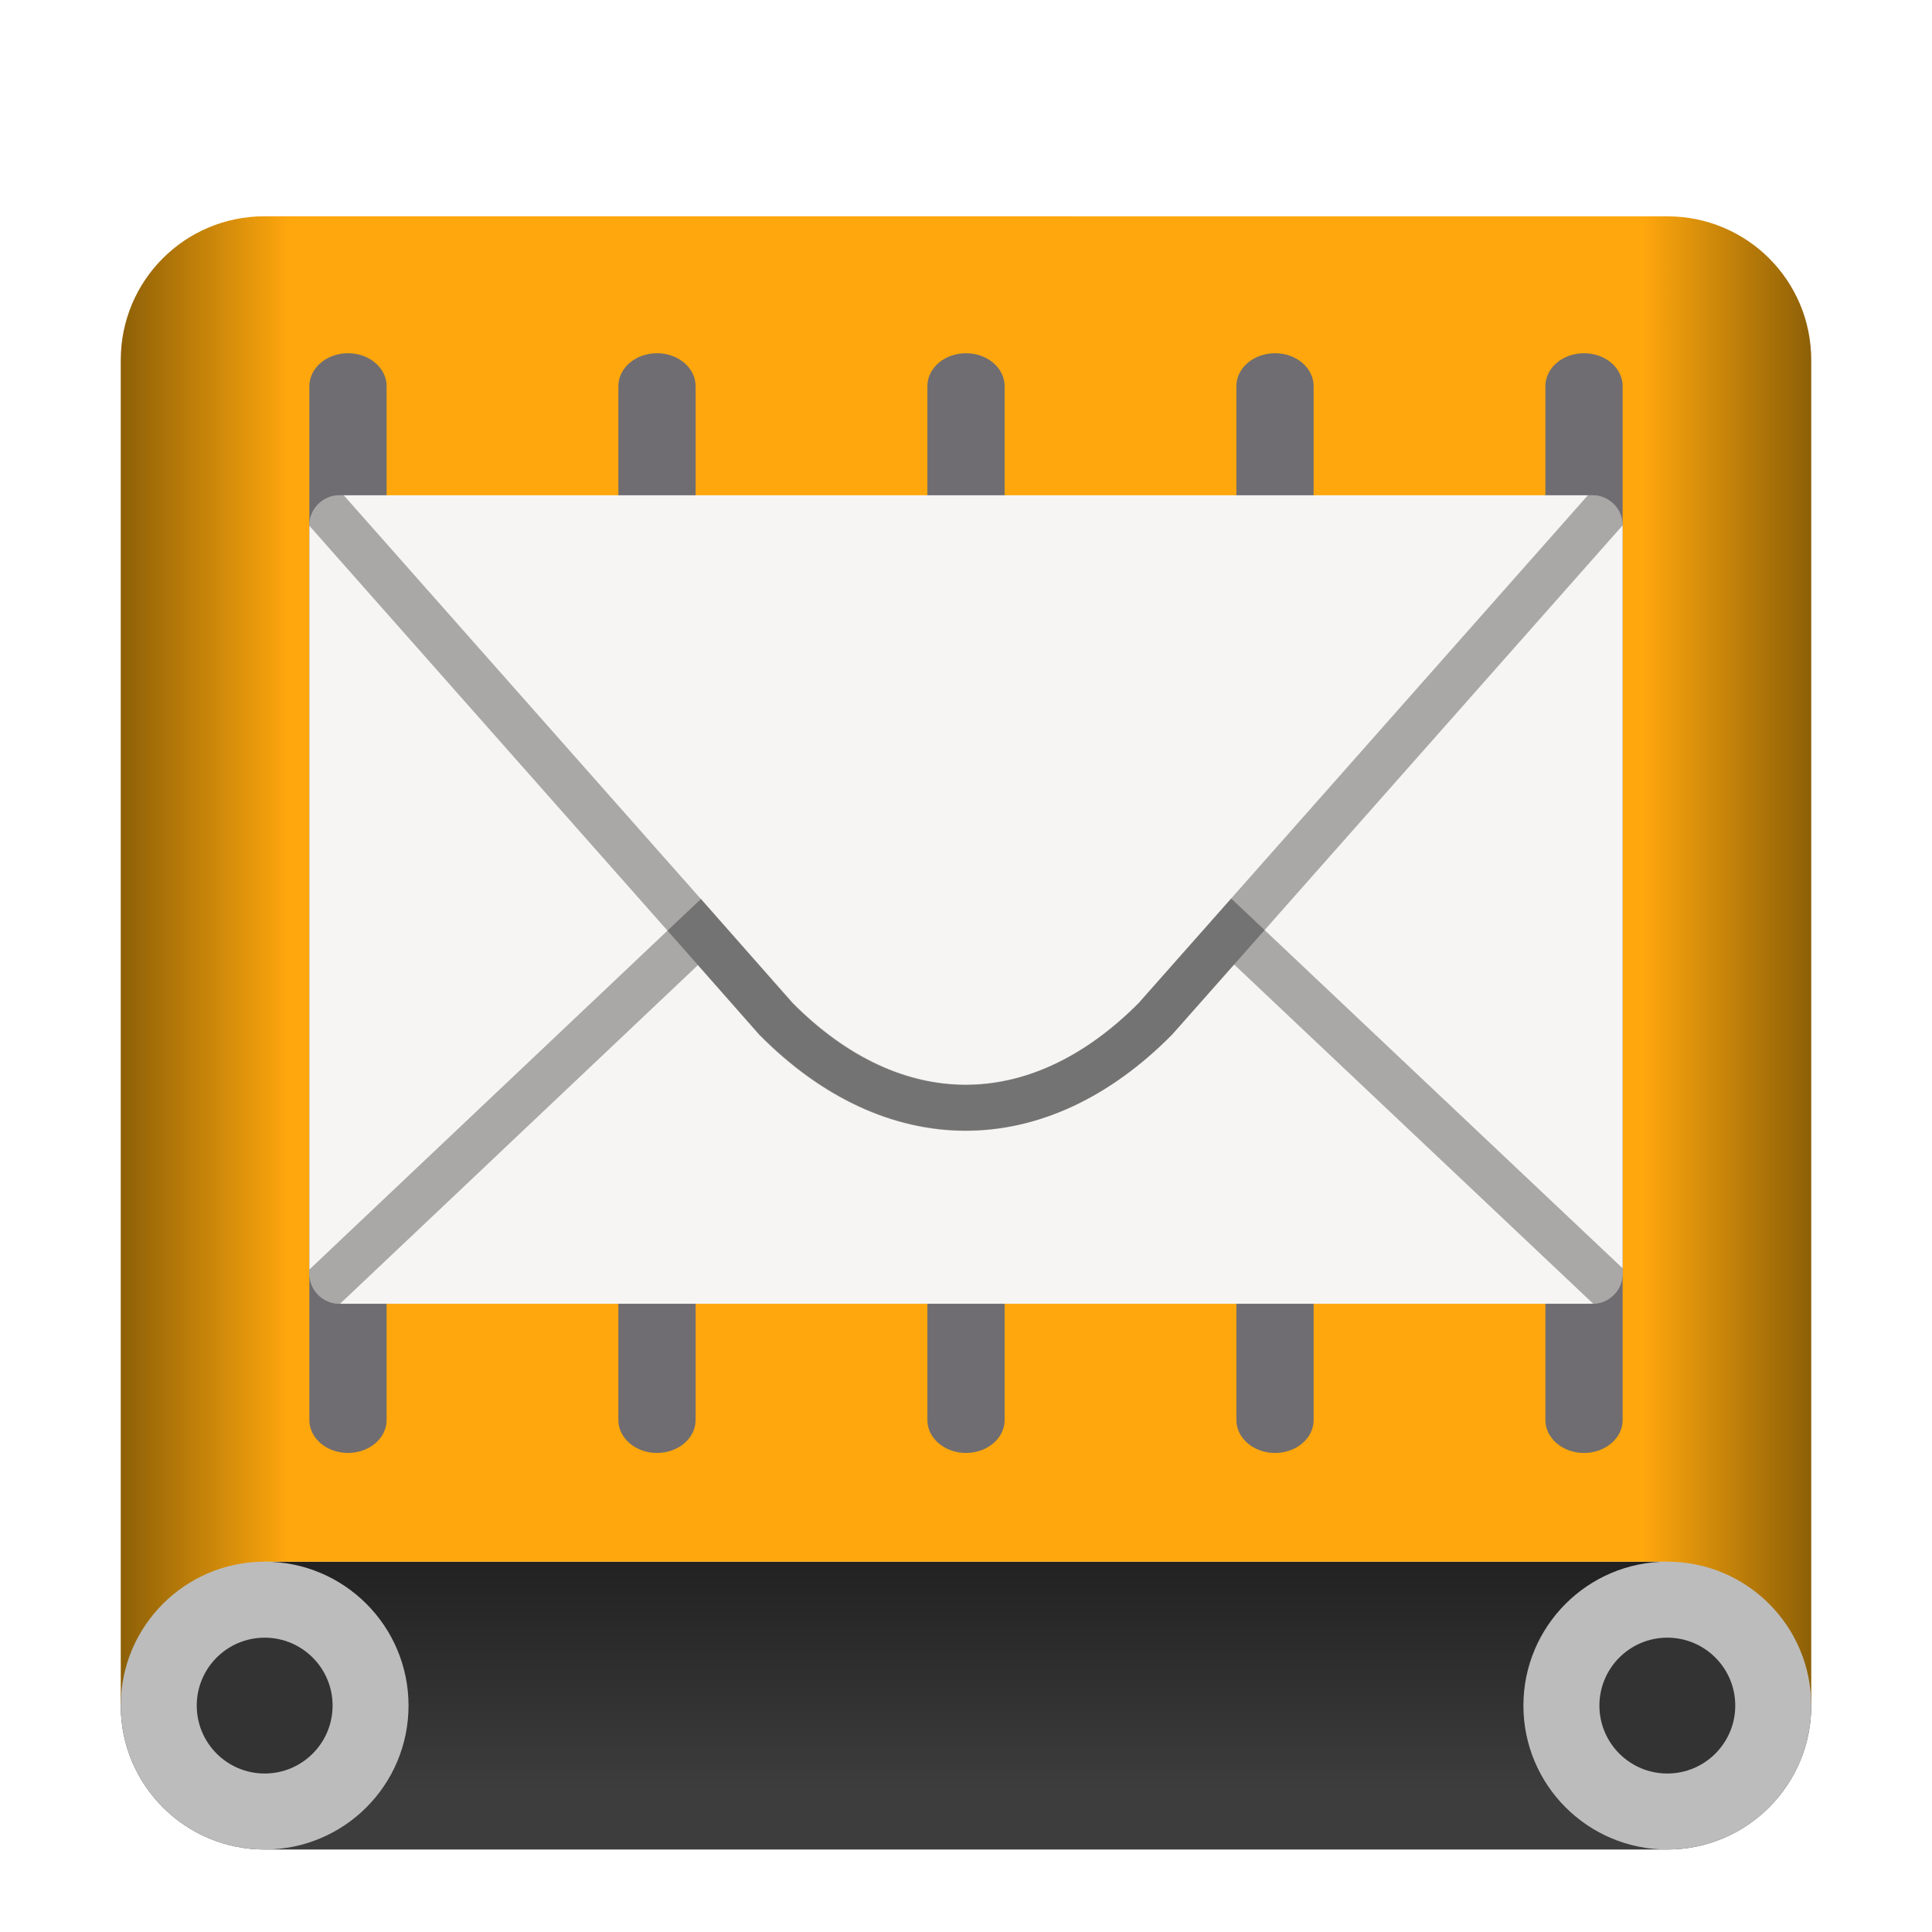
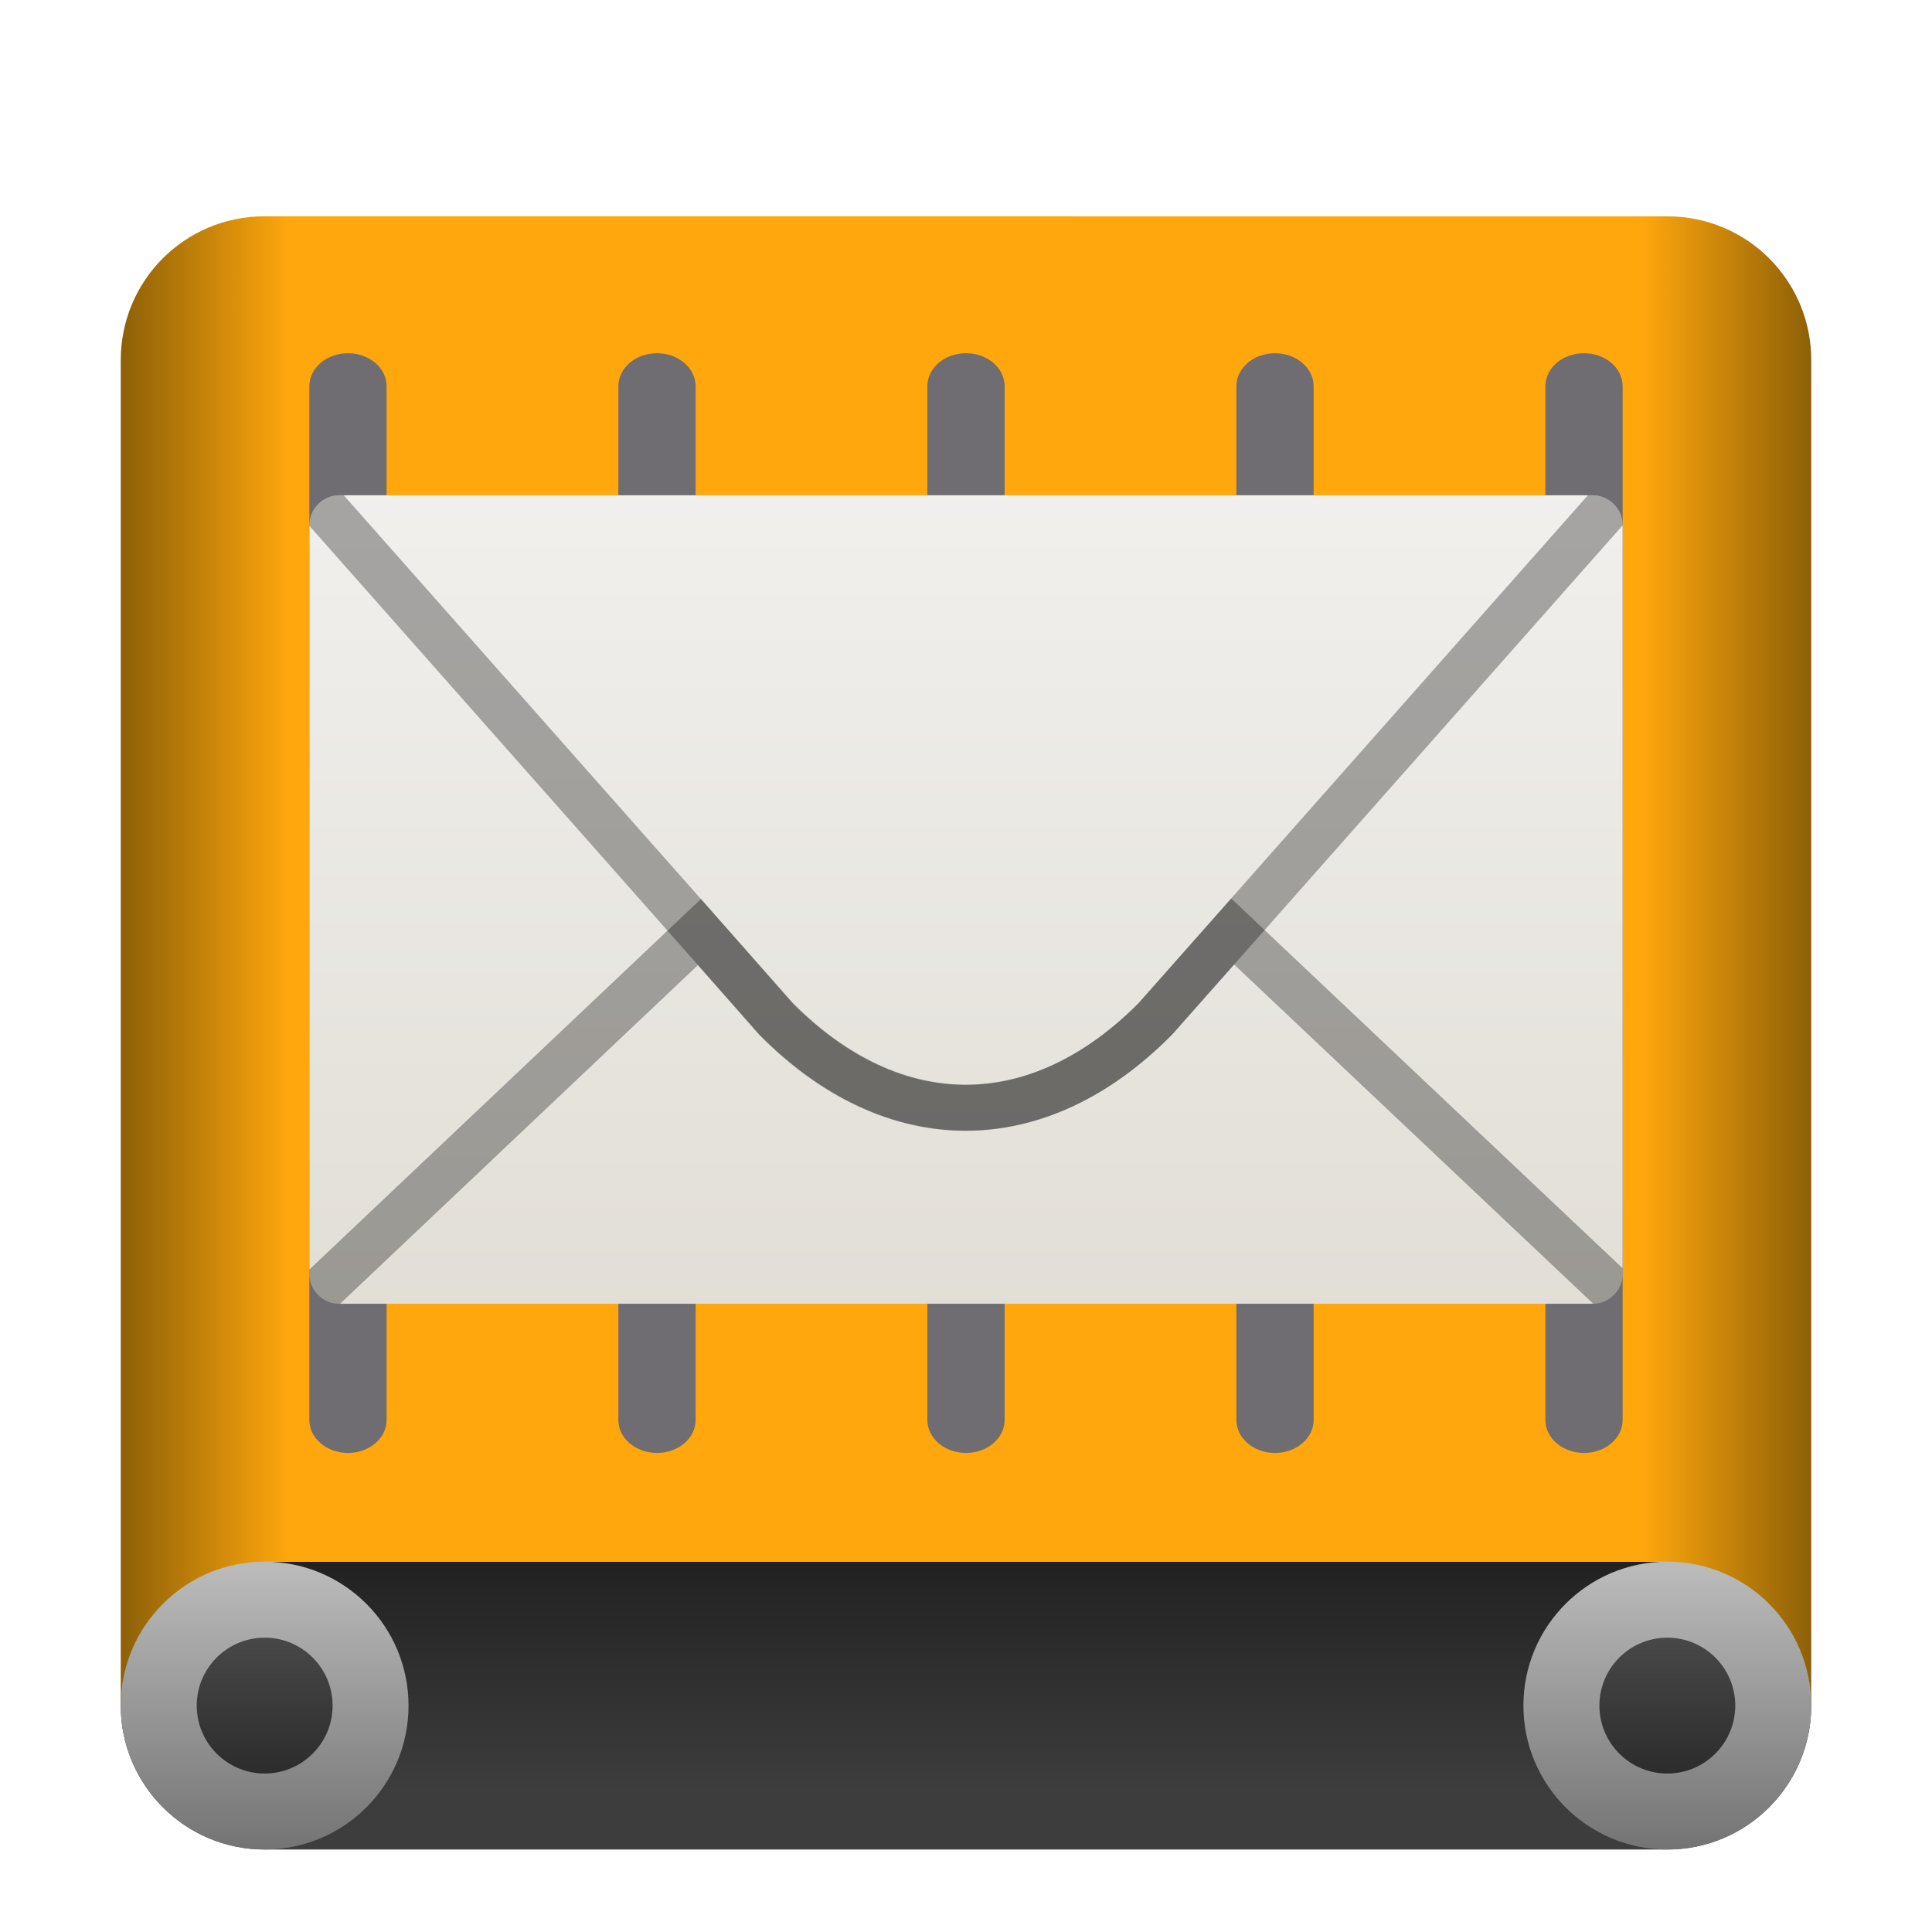
<svg xmlns="http://www.w3.org/2000/svg" height="128px" viewBox="0 0 128 128" width="128px">
  <linearGradient id="a" gradientTransform="matrix(1.004439 0 0 1 -0.035512 -164.9705)" gradientUnits="userSpaceOnUse" x1="63.752" x2="63.752" y1="222.218" y2="333.723">
    <stop offset="0.307" stop-color="#0c0c0c" />
    <stop offset="0.551" stop-color="#3d3d3d" />
  </linearGradient>
  <linearGradient id="b" gradientUnits="userSpaceOnUse" x1="8" x2="120" y1="74.35" y2="74.35">
    <stop offset="0" stop-color="#8d6007" />
    <stop offset="0.1" stop-color="#ffa70d" />
    <stop offset="0.9" stop-color="#ffa70d" />
    <stop offset="1" stop-color="#8d6007" />
  </linearGradient>
-   <clipPath id="c">
+   <linearGradient id="c" gradientUnits="userSpaceOnUse" x1="110.466" x2="110.466" y1="103.466" y2="122.534">
+     <stop offset="0" stop-color="#bcbcbc" />
+     <stop offset="1" stop-color="#747474" />
+   </linearGradient>
+   <linearGradient id="d" gradientUnits="userSpaceOnUse" x1="17.534" x2="17.534" y1="108.501" y2="117.499">
+     <stop offset="0" stop-color="#484848" />
+     <stop offset="1" stop-color="#2c2c2c" />
+   </linearGradient>
+   <linearGradient id="e" gradientUnits="userSpaceOnUse" x1="64" x2="64" y1="16.091" y2="103.101">
+     <stop offset="0" stop-color="#f6f5f4" />
+     <stop offset="1" stop-color="#ddd9d0" />
+   </linearGradient>
+   <clipPath id="f">
    <path d="m 20 32 h 88 v 55 h -88 z m 0 0" />
  </clipPath>
-   <clipPath id="d">
+   <clipPath id="g">
    <path d="m 22.496 32.812 h 83.008 c 1.105 0 2 0.895 2 2 v 49.566 c 0 1.105 -0.895 2 -2 2 h -83.008 c -1.105 0 -2 -0.895 -2 -2 v -49.566 c 0 -1.105 0.895 -2 2 -2 z m 0 0" />
  </clipPath>
-   <clipPath id="e">
+   <clipPath id="h">
    <path d="m 20 44 h 88 v 43 h -88 z m 0 0" />
  </clipPath>
-   <clipPath id="f">
+   <clipPath id="i">
    <path d="m 22.496 32.812 h 83.008 c 1.105 0 2 0.895 2 2 v 49.566 c 0 1.105 -0.895 2 -2 2 h -83.008 c -1.105 0 -2 -0.895 -2 -2 v -49.566 c 0 -1.105 0.895 -2 2 -2 z m 0 0" />
  </clipPath>
  <path d="m 17.535 103.465 h 92.93 c 5.266 0 9.535 4.27 9.535 9.535 s -4.27 9.535 -9.535 9.535 h -92.93 c -5.266 0 -9.535 -4.27 -9.535 -9.535 s 4.27 -9.535 9.535 -9.535 z m 0 0" fill="url(#a)" />
  <path d="m 17.535 14.328 c -5.281 0 -9.535 4.25 -9.535 9.535 v 4.512 v 0.137 v 84.488 h 9.531 v -4.648 h 0.004 v -4.887 h 92.93 v 9.535 h 9.535 v -23.645 c 0.004 -0.023 0 -0.051 0 -0.074 v -4.266 c 0.004 -0.023 0 -0.051 0 -0.074 v -6.562 c 0.004 -0.023 0 -0.047 0 -0.074 v -4.266 c 0.004 -0.023 0 -0.047 0 -0.07 v -50.105 c 0 -5.281 -4.254 -9.531 -9.535 -9.531 z m 0 0" fill="url(#b)" />
  <g fill="#6f6d71">
    <path d="m 23.055 23.402 c 1.414 0 2.559 0.977 2.559 2.184 v 68.496 c 0 1.203 -1.145 2.18 -2.559 2.18 c -1.414 0 -2.559 -0.977 -2.559 -2.18 v -68.496 c 0 -1.207 1.145 -2.184 2.559 -2.184 z m 0 0" />
    <path d="m 43.527 23.402 c 1.414 0 2.559 0.977 2.559 2.184 v 68.496 c 0 1.203 -1.145 2.18 -2.559 2.18 c -1.414 0 -2.559 -0.977 -2.559 -2.18 v -68.496 c 0 -1.207 1.145 -2.184 2.559 -2.184 z m 0 0" />
    <path d="m 64 23.402 c 1.414 0 2.559 0.977 2.559 2.184 v 68.496 c 0 1.203 -1.145 2.18 -2.559 2.18 s -2.559 -0.977 -2.559 -2.18 v -68.496 c 0 -1.207 1.145 -2.184 2.559 -2.184 z m 0 0" />
    <path d="m 84.473 23.402 c 1.414 0 2.559 0.977 2.559 2.184 v 68.496 c 0 1.203 -1.145 2.18 -2.559 2.18 c -1.414 0 -2.559 -0.977 -2.559 -2.18 v -68.496 c 0 -1.207 1.145 -2.184 2.559 -2.184 z m 0 0" />
    <path d="m 104.945 23.402 c 1.414 0 2.559 0.977 2.559 2.184 v 68.496 c 0 1.203 -1.145 2.18 -2.559 2.18 c -1.414 0 -2.559 -0.977 -2.559 -2.18 v -68.496 c 0 -1.207 1.145 -2.184 2.559 -2.184 z m 0 0" />
  </g>
-   <path d="m 27.066 113 c 0 5.266 -4.266 9.535 -9.531 9.535 s -9.535 -4.27 -9.535 -9.535 s 4.27 -9.535 9.535 -9.535 s 9.531 4.27 9.531 9.535 z m 0 0" fill="#bcbcbc" />
-   <path d="m 22.035 113 c 0 2.484 -2.016 4.5 -4.5 4.5 s -4.5 -2.016 -4.5 -4.5 s 2.016 -4.5 4.5 -4.5 s 4.5 2.016 4.5 4.5 z m 0 0" fill="#333333" />
-   <path d="m 120 113 c 0 5.266 -4.27 9.535 -9.535 9.535 s -9.535 -4.27 -9.535 -9.535 s 4.27 -9.535 9.535 -9.535 s 9.535 4.27 9.535 9.535 z m 0 0" fill="#bcbcbc" />
-   <path d="m 114.965 113 c 0 2.484 -2.016 4.5 -4.5 4.5 s -4.5 -2.016 -4.5 -4.5 s 2.016 -4.5 4.5 -4.5 s 4.5 2.016 4.5 4.5 z m 0 0" fill="#333333" />
-   <path d="m 22.496 32.812 h 83.008 c 1.105 0 2 0.895 2 2 v 49.566 c 0 1.105 -0.895 2 -2 2 h -83.008 c -1.105 0 -2 -0.895 -2 -2 v -49.566 c 0 -1.105 0.895 -2 2 -2 z m 0 0" fill="#f6f5f4" />
-   <g clip-path="url(#c)">
-     <g clip-path="url(#d)">
+   <path d="m 27.066 113 c 0 5.266 -4.266 9.535 -9.531 9.535 s -9.535 -4.27 -9.535 -9.535 s 4.27 -9.535 9.535 -9.535 s 9.531 4.27 9.531 9.535 z m 0 0" fill="url(#c)" />
+   <path d="m 22.035 113 c 0 2.484 -2.016 4.5 -4.5 4.5 s -4.5 -2.016 -4.5 -4.5 s 2.016 -4.5 4.5 -4.5 s 4.5 2.016 4.5 4.5 z m 0 0" fill="url(#d)" />
+   <path d="m 120 113 c 0 5.266 -4.27 9.535 -9.535 9.535 s -9.535 -4.27 -9.535 -9.535 s 4.27 -9.535 9.535 -9.535 s 9.535 4.27 9.535 9.535 z m 0 0" fill="url(#c)" />
+   <path d="m 114.965 113 c 0 2.484 -2.016 4.5 -4.5 4.5 s -4.5 -2.016 -4.5 -4.5 s 2.016 -4.5 4.5 -4.5 s 4.5 2.016 4.5 4.5 z m 0 0" fill="url(#d)" />
+   <path d="m 22.496 32.812 h 83.008 c 1.105 0 2 0.895 2 2 v 49.566 c 0 1.105 -0.895 2 -2 2 h -83.008 c -1.105 0 -2 -0.895 -2 -2 v -49.566 c 0 -1.105 0.895 -2 2 -2 z m 0 0" fill="url(#e)" />
+   <g clip-path="url(#f)">
+     <g clip-path="url(#g)">
      <path d="m -36.345 295.384 l 30.58 34.571 c 7.835 7.906 17.514 7.997 25.424 0.016 l 30.608 -34.598" fill="none" stroke="#000000" stroke-linecap="round" stroke-opacity="0.315" stroke-width="3.08" transform="matrix(0.988693 0 0 0.988693 57.1098 -258.7391)" />
    </g>
  </g>
-   <g clip-path="url(#e)">
-     <g clip-path="url(#f)">
+   <g clip-path="url(#h)">
+     <g clip-path="url(#i)">
      <path d="m -36.515 348.401 l 25.622 -24.247 l 5.128 5.836 c 7.835 7.906 17.514 7.961 25.424 -0.02 c 0 0 5.18 -5.851 5.18 -5.851 l 25.653 24.235" fill="none" stroke="#000000" stroke-linecap="round" stroke-opacity="0.315" stroke-width="3.08" transform="matrix(0.988693 0 0 0.988693 57.1098 -258.7391)" />
    </g>
  </g>
</svg>
